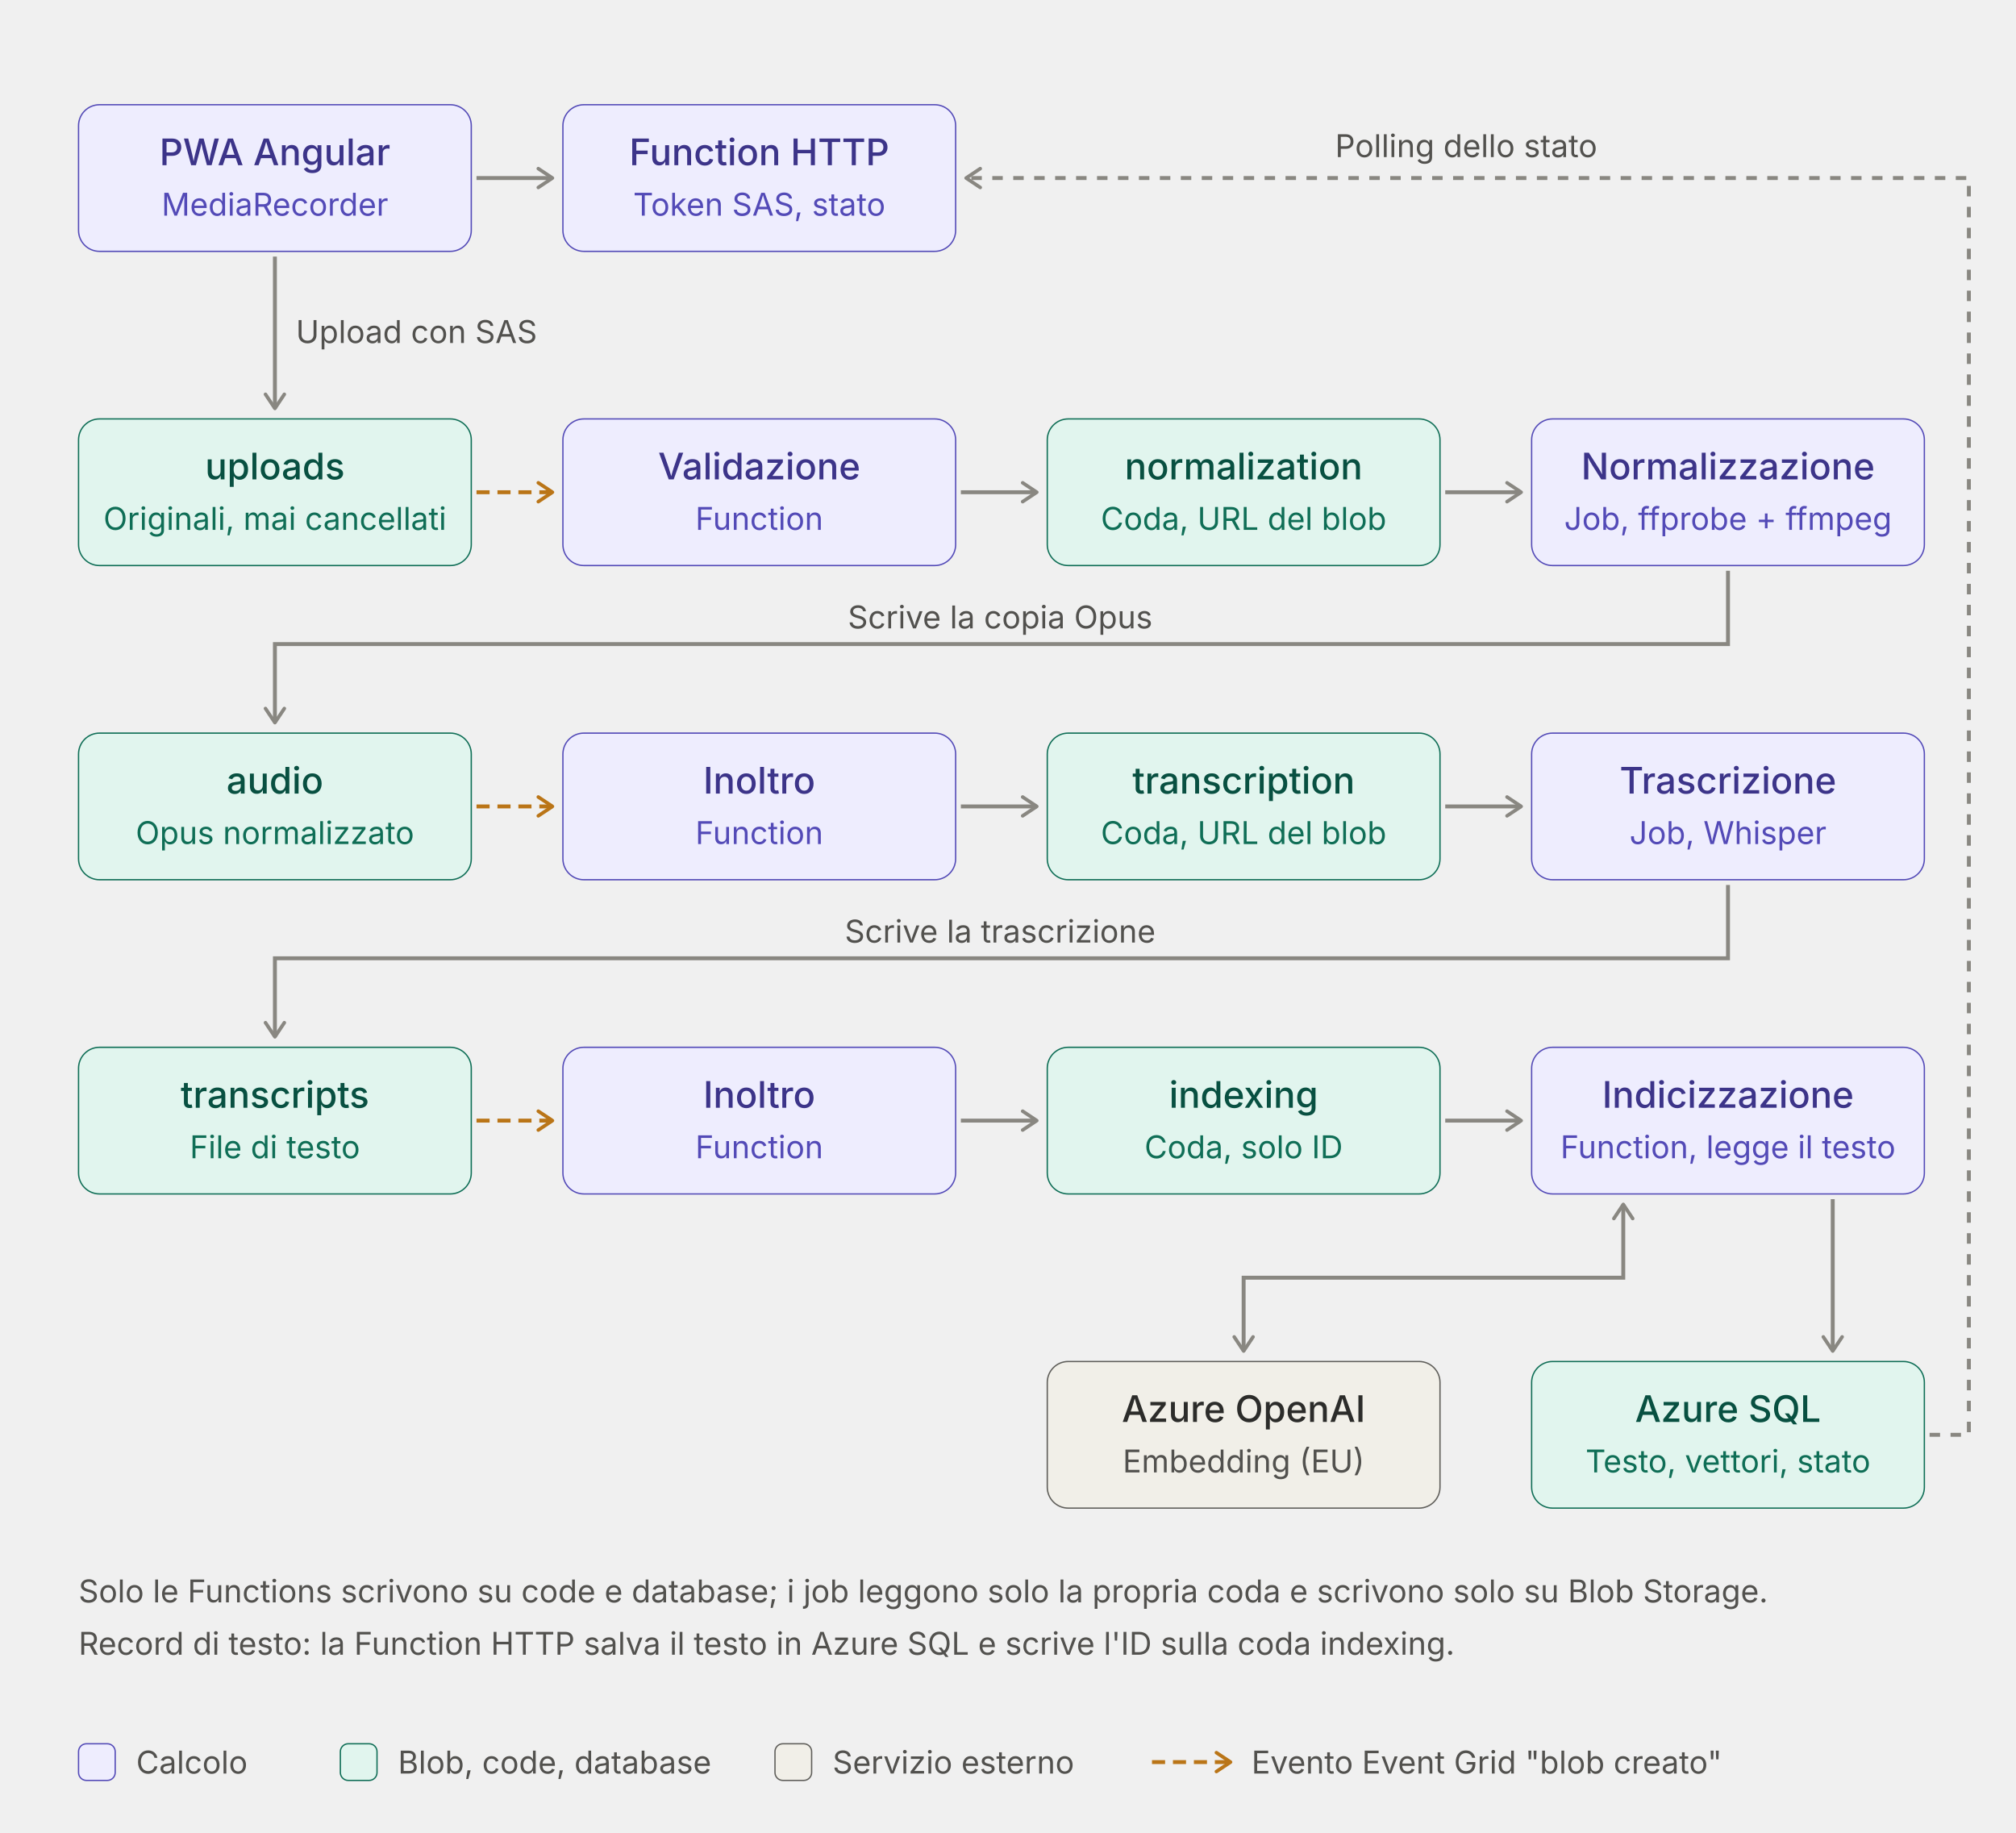
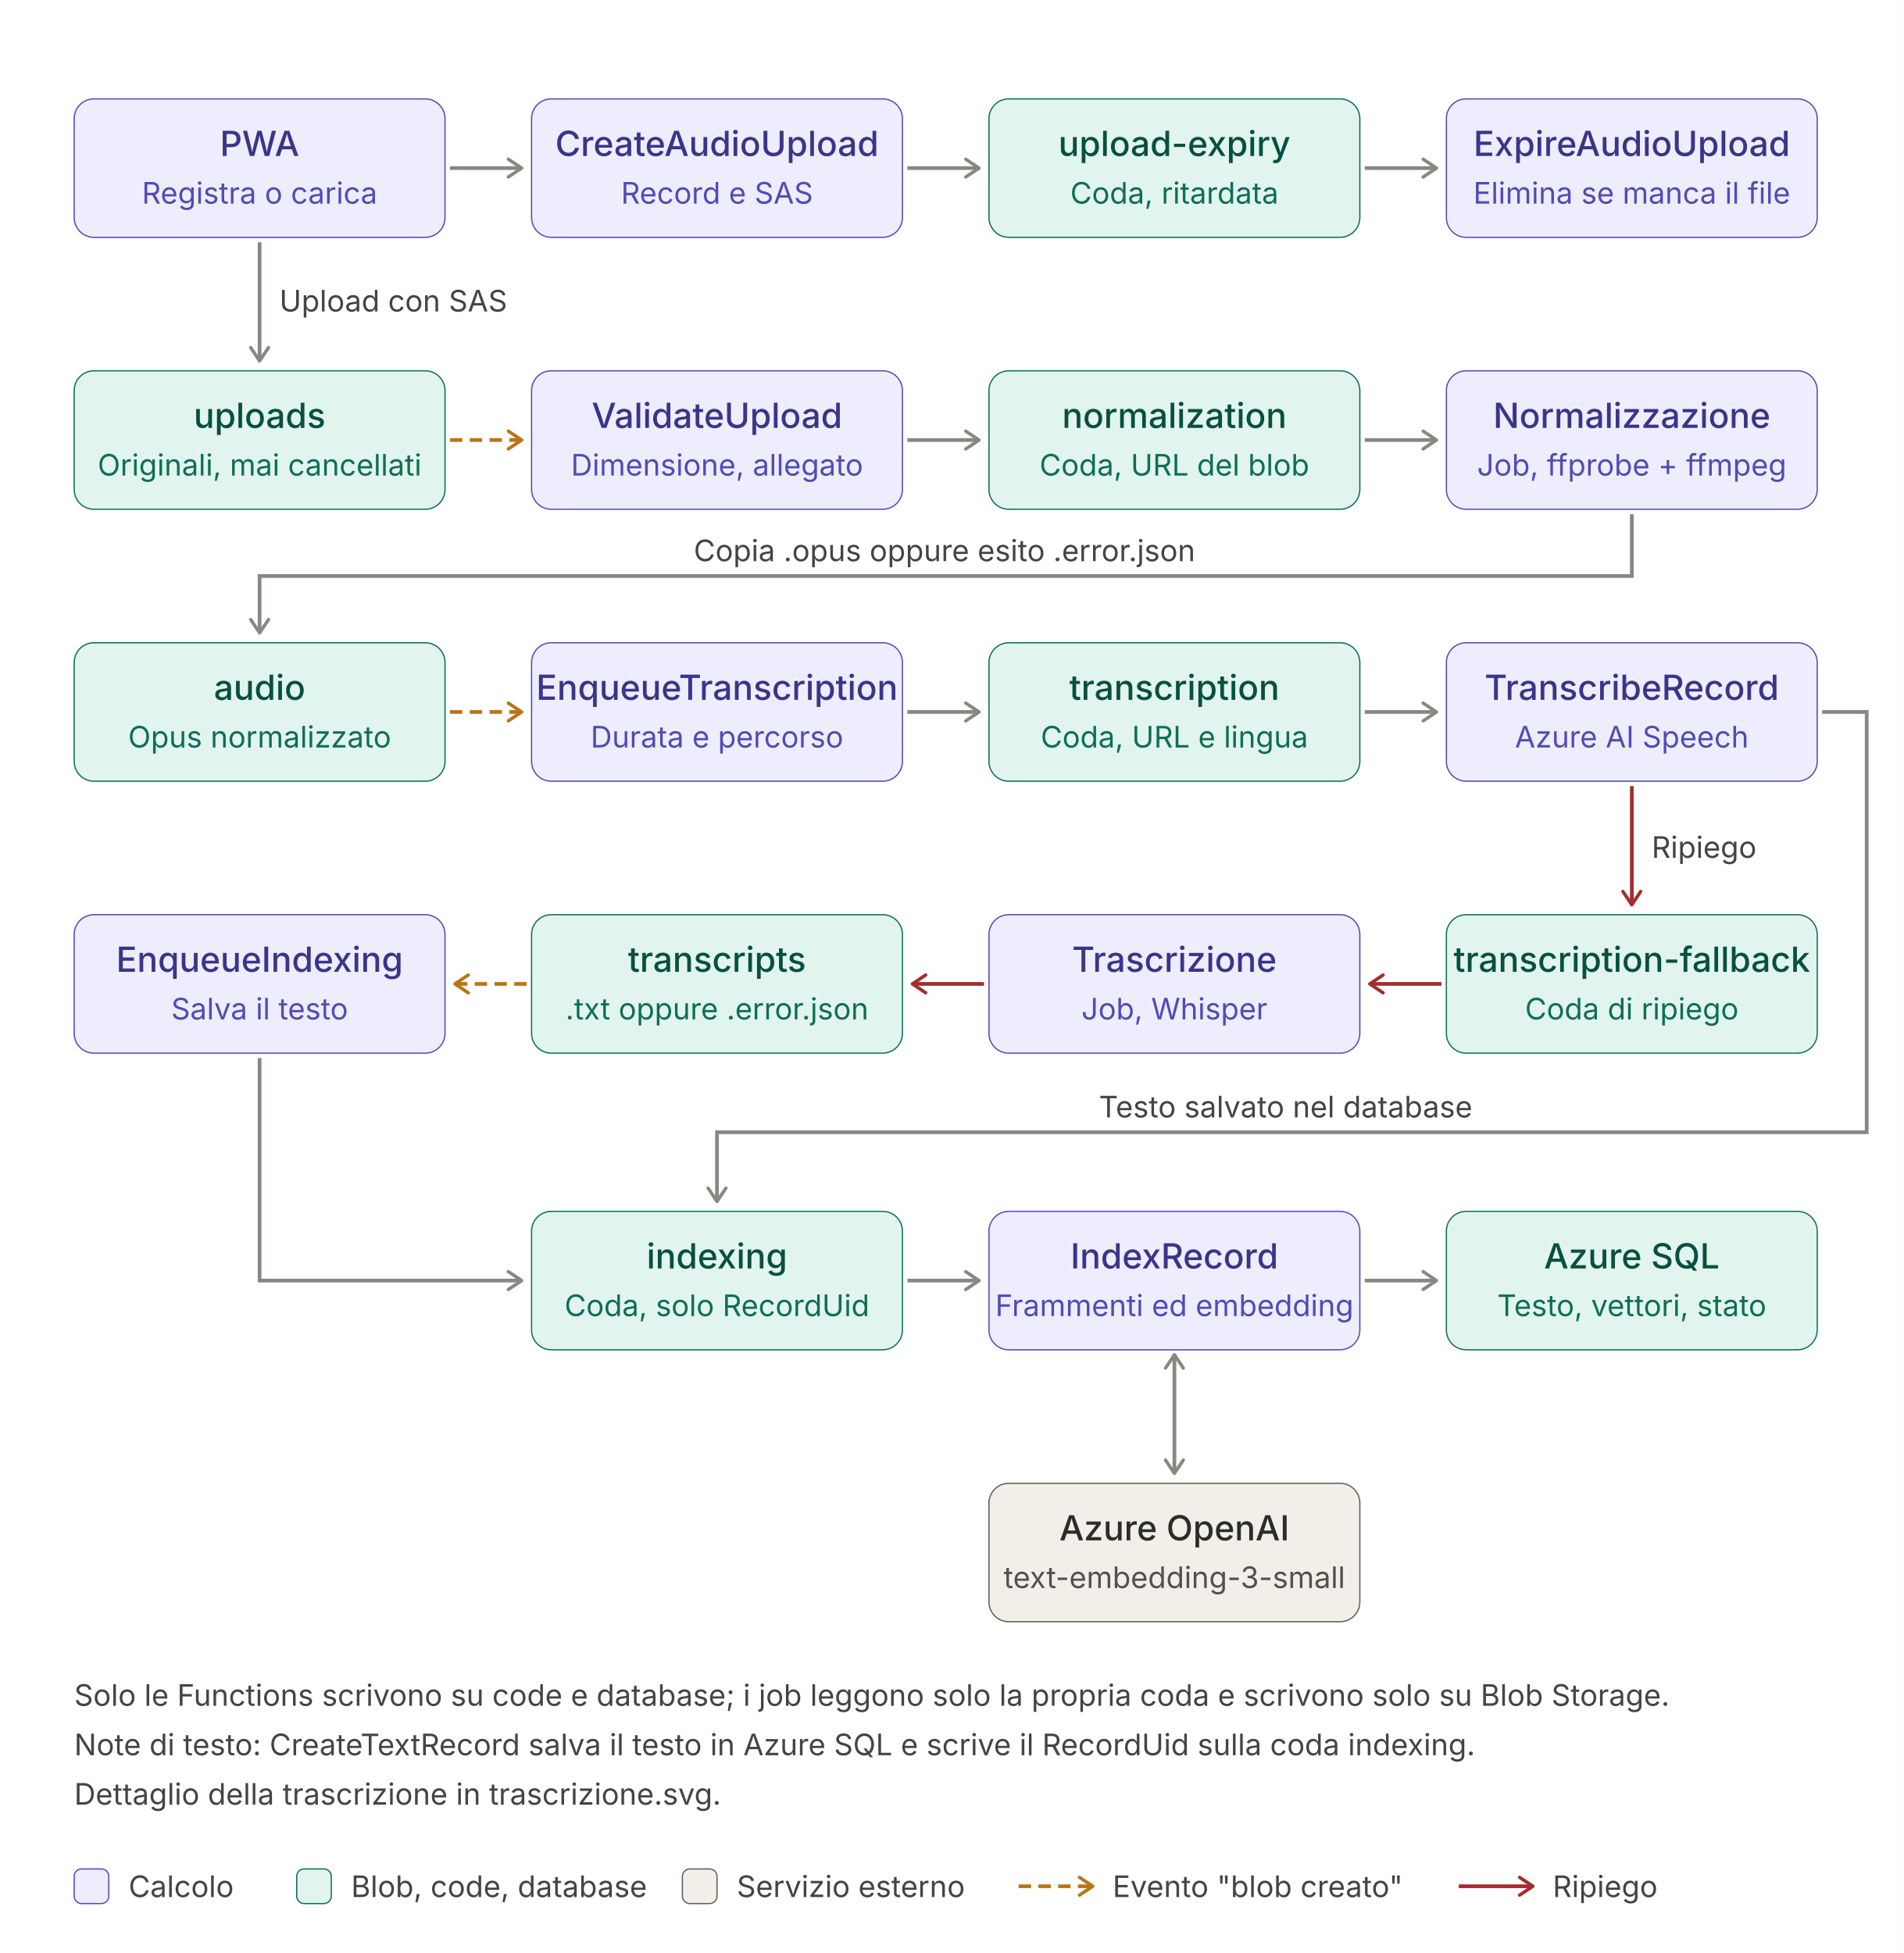
- <svg xmlns="http://www.w3.org/2000/svg" width="100%" viewBox="0 0 770 700" role="img">
+ <svg xmlns="http://www.w3.org/2000/svg" width="100%" viewBox="0 0 770 790" role="img">
  <style>
-   text { font-family: anthropic-sans, -apple-system, BlinkMacSystemFont, "Segoe UI", sans-serif; }
+   text { font-family: -apple-system, BlinkMacSystemFont, "Segoe UI", sans-serif; }
+   .bg { fill: #ffffff; }
  .compute rect { fill: rgb(238, 237, 254); stroke: rgb(83, 74, 183); }
  .compute .t { fill: rgb(60, 52, 137); }
  .compute .s { fill: rgb(83, 74, 183); }
  .storage rect { fill: rgb(225, 245, 238); stroke: rgb(15, 110, 86); }
  .storage .t { fill: rgb(8, 80, 65); }
  .storage .s { fill: rgb(15, 110, 86); }
  .external rect { fill: rgb(241, 239, 232); stroke: rgb(95, 94, 90); }
  .external .t { fill: rgb(44, 44, 42); }
  .external .s { fill: rgb(82, 81, 78); }
  .t { font-size: 14px; font-weight: 500; }
  .s, .label { font-size: 12px; font-weight: 400; }
-   .label { fill: rgb(82, 81, 78); }
+   .label { fill: rgb(68, 68, 65); paint-order: stroke; stroke: #ffffff; stroke-width: 4px; stroke-linejoin: round; }
  .flow { fill: none; stroke: rgb(137, 135, 129); stroke-width: 1.5px; }
+   .fallback { fill: none; stroke: rgb(163, 45, 45); stroke-width: 1.5px; }
  .event { fill: none; stroke: rgb(186, 117, 23); stroke-width: 1.5px; stroke-dasharray: 5 3; }
</style>
  <defs>
    <marker id="arrow" viewBox="0 0 10 10" refX="8" refY="5" markerWidth="6" markerHeight="6" orient="auto-start-reverse">
      <path d="M2 1L8 5L2 9" fill="none" stroke="context-stroke" stroke-width="1.5" stroke-linecap="round" stroke-linejoin="round" />
    </marker>
  </defs>
+   <rect class="bg" width="770" height="790" />
  <g class="compute">
    <rect x="30" y="40" width="150" height="56" rx="8" stroke-width="0.5" />
-     <text class="t" x="105" y="58" text-anchor="middle" dominant-baseline="central">PWA Angular</text>
-     <text class="s" x="105" y="78" text-anchor="middle" dominant-baseline="central">MediaRecorder</text>
+     <text class="t" x="105" y="58" text-anchor="middle" dominant-baseline="central">PWA</text>
+     <text class="s" x="105" y="78" text-anchor="middle" dominant-baseline="central">Registra o carica</text>
  </g>
  <g class="compute">
    <rect x="215" y="40" width="150" height="56" rx="8" stroke-width="0.5" />
-     <text class="t" x="290" y="58" text-anchor="middle" dominant-baseline="central">Function HTTP</text>
-     <text class="s" x="290" y="78" text-anchor="middle" dominant-baseline="central">Token SAS, stato</text>
+     <text class="t" x="290" y="58" text-anchor="middle" dominant-baseline="central">CreateAudioUpload</text>
+     <text class="s" x="290" y="78" text-anchor="middle" dominant-baseline="central">Record e SAS</text>
  </g>
  <g class="storage">
-     <rect x="30" y="160" width="150" height="56" rx="8" stroke-width="0.5" />
-     <text class="t" x="105" y="178" text-anchor="middle" dominant-baseline="central">uploads</text>
-     <text class="s" x="105" y="198" text-anchor="middle" dominant-baseline="central">Originali, mai cancellati</text>
+     <rect x="400" y="40" width="150" height="56" rx="8" stroke-width="0.5" />
+     <text class="t" x="475" y="58" text-anchor="middle" dominant-baseline="central">upload-expiry</text>
+     <text class="s" x="475" y="78" text-anchor="middle" dominant-baseline="central">Coda, ritardata</text>
  </g>
  <g class="compute">
-     <rect x="215" y="160" width="150" height="56" rx="8" stroke-width="0.5" />
-     <text class="t" x="290" y="178" text-anchor="middle" dominant-baseline="central">Validazione</text>
-     <text class="s" x="290" y="198" text-anchor="middle" dominant-baseline="central">Function</text>
+     <rect x="585" y="40" width="150" height="56" rx="8" stroke-width="0.5" />
+     <text class="t" x="660" y="58" text-anchor="middle" dominant-baseline="central">ExpireAudioUpload</text>
+     <text class="s" x="660" y="78" text-anchor="middle" dominant-baseline="central">Elimina se manca il file</text>
+   </g>
+   <line class="flow" x1="182" y1="68" x2="211" y2="68" marker-end="url(#arrow)" />
+   <line class="flow" x1="367" y1="68" x2="396" y2="68" marker-end="url(#arrow)" />
+   <line class="flow" x1="552" y1="68" x2="581" y2="68" marker-end="url(#arrow)" />
+   <line class="flow" x1="105" y1="98" x2="105" y2="146" marker-end="url(#arrow)" />
+   <text class="label" x="113" y="126">Upload con SAS</text>
+   <g class="storage">
+     <rect x="30" y="150" width="150" height="56" rx="8" stroke-width="0.5" />
+     <text class="t" x="105" y="168" text-anchor="middle" dominant-baseline="central">uploads</text>
+     <text class="s" x="105" y="188" text-anchor="middle" dominant-baseline="central">Originali, mai cancellati</text>
+   </g>
+   <g class="compute">
+     <rect x="215" y="150" width="150" height="56" rx="8" stroke-width="0.5" />
+     <text class="t" x="290" y="168" text-anchor="middle" dominant-baseline="central">ValidateUpload</text>
+     <text class="s" x="290" y="188" text-anchor="middle" dominant-baseline="central">Dimensione, allegato</text>
  </g>
  <g class="storage">
-     <rect x="400" y="160" width="150" height="56" rx="8" stroke-width="0.5" />
-     <text class="t" x="475" y="178" text-anchor="middle" dominant-baseline="central">normalization</text>
-     <text class="s" x="475" y="198" text-anchor="middle" dominant-baseline="central">Coda, URL del blob</text>
+     <rect x="400" y="150" width="150" height="56" rx="8" stroke-width="0.5" />
+     <text class="t" x="475" y="168" text-anchor="middle" dominant-baseline="central">normalization</text>
+     <text class="s" x="475" y="188" text-anchor="middle" dominant-baseline="central">Coda, URL del blob</text>
  </g>
  <g class="compute">
-     <rect x="585" y="160" width="150" height="56" rx="8" stroke-width="0.5" />
-     <text class="t" x="660" y="178" text-anchor="middle" dominant-baseline="central">Normalizzazione</text>
-     <text class="s" x="660" y="198" text-anchor="middle" dominant-baseline="central">Job, ffprobe + ffmpeg</text>
+     <rect x="585" y="150" width="150" height="56" rx="8" stroke-width="0.5" />
+     <text class="t" x="660" y="168" text-anchor="middle" dominant-baseline="central">Normalizzazione</text>
+     <text class="s" x="660" y="188" text-anchor="middle" dominant-baseline="central">Job, ffprobe + ffmpeg</text>
+   </g>
+   <line class="event" x1="182" y1="178" x2="211" y2="178" marker-end="url(#arrow)" />
+   <line class="flow" x1="367" y1="178" x2="396" y2="178" marker-end="url(#arrow)" />
+   <line class="flow" x1="552" y1="178" x2="581" y2="178" marker-end="url(#arrow)" />
+   <path class="flow" d="M660 208 L660 233 L105 233 L105 256" marker-end="url(#arrow)" />
+   <text class="label" x="382" y="227" text-anchor="middle">Copia .opus oppure esito .error.json</text>
+   <g class="storage">
+     <rect x="30" y="260" width="150" height="56" rx="8" stroke-width="0.5" />
+     <text class="t" x="105" y="278" text-anchor="middle" dominant-baseline="central">audio</text>
+     <text class="s" x="105" y="298" text-anchor="middle" dominant-baseline="central">Opus normalizzato</text>
+   </g>
+   <g class="compute">
+     <rect x="215" y="260" width="150" height="56" rx="8" stroke-width="0.5" />
+     <text class="t" x="290" y="278" text-anchor="middle" dominant-baseline="central">EnqueueTranscription</text>
+     <text class="s" x="290" y="298" text-anchor="middle" dominant-baseline="central">Durata e percorso</text>
  </g>
  <g class="storage">
-     <rect x="30" y="280" width="150" height="56" rx="8" stroke-width="0.5" />
-     <text class="t" x="105" y="298" text-anchor="middle" dominant-baseline="central">audio</text>
-     <text class="s" x="105" y="318" text-anchor="middle" dominant-baseline="central">Opus normalizzato</text>
+     <rect x="400" y="260" width="150" height="56" rx="8" stroke-width="0.5" />
+     <text class="t" x="475" y="278" text-anchor="middle" dominant-baseline="central">transcription</text>
+     <text class="s" x="475" y="298" text-anchor="middle" dominant-baseline="central">Coda, URL e lingua</text>
  </g>
  <g class="compute">
-     <rect x="215" y="280" width="150" height="56" rx="8" stroke-width="0.5" />
-     <text class="t" x="290" y="298" text-anchor="middle" dominant-baseline="central">Inoltro</text>
-     <text class="s" x="290" y="318" text-anchor="middle" dominant-baseline="central">Function</text>
+     <rect x="585" y="260" width="150" height="56" rx="8" stroke-width="0.5" />
+     <text class="t" x="660" y="278" text-anchor="middle" dominant-baseline="central">TranscribeRecord</text>
+     <text class="s" x="660" y="298" text-anchor="middle" dominant-baseline="central">Azure AI Speech</text>
+   </g>
+   <line class="event" x1="182" y1="288" x2="211" y2="288" marker-end="url(#arrow)" />
+   <line class="flow" x1="367" y1="288" x2="396" y2="288" marker-end="url(#arrow)" />
+   <line class="flow" x1="552" y1="288" x2="581" y2="288" marker-end="url(#arrow)" />
+   <g class="storage">
+     <rect x="585" y="370" width="150" height="56" rx="8" stroke-width="0.5" />
+     <text class="t" x="660" y="388" text-anchor="middle" dominant-baseline="central">transcription-fallback</text>
+     <text class="s" x="660" y="408" text-anchor="middle" dominant-baseline="central">Coda di ripiego</text>
+   </g>
+   <g class="compute">
+     <rect x="400" y="370" width="150" height="56" rx="8" stroke-width="0.5" />
+     <text class="t" x="475" y="388" text-anchor="middle" dominant-baseline="central">Trascrizione</text>
+     <text class="s" x="475" y="408" text-anchor="middle" dominant-baseline="central">Job, Whisper</text>
  </g>
  <g class="storage">
-     <rect x="400" y="280" width="150" height="56" rx="8" stroke-width="0.5" />
-     <text class="t" x="475" y="298" text-anchor="middle" dominant-baseline="central">transcription</text>
-     <text class="s" x="475" y="318" text-anchor="middle" dominant-baseline="central">Coda, URL del blob</text>
+     <rect x="215" y="370" width="150" height="56" rx="8" stroke-width="0.5" />
+     <text class="t" x="290" y="388" text-anchor="middle" dominant-baseline="central">transcripts</text>
+     <text class="s" x="290" y="408" text-anchor="middle" dominant-baseline="central">.txt oppure .error.json</text>
  </g>
  <g class="compute">
-     <rect x="585" y="280" width="150" height="56" rx="8" stroke-width="0.5" />
-     <text class="t" x="660" y="298" text-anchor="middle" dominant-baseline="central">Trascrizione</text>
-     <text class="s" x="660" y="318" text-anchor="middle" dominant-baseline="central">Job, Whisper</text>
+     <rect x="30" y="370" width="150" height="56" rx="8" stroke-width="0.5" />
+     <text class="t" x="105" y="388" text-anchor="middle" dominant-baseline="central">EnqueueIndexing</text>
+     <text class="s" x="105" y="408" text-anchor="middle" dominant-baseline="central">Salva il testo</text>
+   </g>
+   <line class="fallback" x1="660" y1="318" x2="660" y2="366" marker-end="url(#arrow)" />
+   <text class="label" x="668" y="347">Ripiego</text>
+   <line class="fallback" x1="583" y1="398" x2="554" y2="398" marker-end="url(#arrow)" />
+   <line class="fallback" x1="398" y1="398" x2="369" y2="398" marker-end="url(#arrow)" />
+   <line class="event" x1="213" y1="398" x2="184" y2="398" marker-end="url(#arrow)" />
+   <g class="storage">
+     <rect x="215" y="490" width="150" height="56" rx="8" stroke-width="0.5" />
+     <text class="t" x="290" y="508" text-anchor="middle" dominant-baseline="central">indexing</text>
+     <text class="s" x="290" y="528" text-anchor="middle" dominant-baseline="central">Coda, solo RecordUid</text>
+   </g>
+   <g class="compute">
+     <rect x="400" y="490" width="150" height="56" rx="8" stroke-width="0.5" />
+     <text class="t" x="475" y="508" text-anchor="middle" dominant-baseline="central">IndexRecord</text>
+     <text class="s" x="475" y="528" text-anchor="middle" dominant-baseline="central">Frammenti ed embedding</text>
  </g>
  <g class="storage">
-     <rect x="30" y="400" width="150" height="56" rx="8" stroke-width="0.5" />
-     <text class="t" x="105" y="418" text-anchor="middle" dominant-baseline="central">transcripts</text>
-     <text class="s" x="105" y="438" text-anchor="middle" dominant-baseline="central">File di testo</text>
-   </g>
-   <g class="compute">
-     <rect x="215" y="400" width="150" height="56" rx="8" stroke-width="0.5" />
-     <text class="t" x="290" y="418" text-anchor="middle" dominant-baseline="central">Inoltro</text>
-     <text class="s" x="290" y="438" text-anchor="middle" dominant-baseline="central">Function</text>
-   </g>
-   <g class="storage">
-     <rect x="400" y="400" width="150" height="56" rx="8" stroke-width="0.5" />
-     <text class="t" x="475" y="418" text-anchor="middle" dominant-baseline="central">indexing</text>
-     <text class="s" x="475" y="438" text-anchor="middle" dominant-baseline="central">Coda, solo ID</text>
-   </g>
-   <g class="compute">
-     <rect x="585" y="400" width="150" height="56" rx="8" stroke-width="0.5" />
-     <text class="t" x="660" y="418" text-anchor="middle" dominant-baseline="central">Indicizzazione</text>
-     <text class="s" x="660" y="438" text-anchor="middle" dominant-baseline="central">Function, legge il testo</text>
+     <rect x="585" y="490" width="150" height="56" rx="8" stroke-width="0.5" />
+     <text class="t" x="660" y="508" text-anchor="middle" dominant-baseline="central">Azure SQL</text>
+     <text class="s" x="660" y="528" text-anchor="middle" dominant-baseline="central">Testo, vettori, stato</text>
  </g>
  <g class="external">
-     <rect x="400" y="520" width="150" height="56" rx="8" stroke-width="0.5" />
-     <text class="t" x="475" y="538" text-anchor="middle" dominant-baseline="central">Azure OpenAI</text>
-     <text class="s" x="475" y="558" text-anchor="middle" dominant-baseline="central">Embedding (EU)</text>
+     <rect x="400" y="600" width="150" height="56" rx="8" stroke-width="0.5" />
+     <text class="t" x="475" y="618" text-anchor="middle" dominant-baseline="central">Azure OpenAI</text>
+     <text class="s" x="475" y="638" text-anchor="middle" dominant-baseline="central">text-embedding-3-small</text>
  </g>
+   <path class="flow" d="M105 428 L105 518 L211 518" marker-end="url(#arrow)" />
+   <path class="flow" d="M737 288 L755 288 L755 458 L290 458 L290 486" marker-end="url(#arrow)" />
+   <text class="label" x="520" y="452" text-anchor="middle">Testo salvato nel database</text>
+   <line class="flow" x1="367" y1="518" x2="396" y2="518" marker-end="url(#arrow)" />
+   <line class="flow" x1="552" y1="518" x2="581" y2="518" marker-end="url(#arrow)" />
+   <line class="flow" x1="475" y1="548" x2="475" y2="596" marker-start="url(#arrow)" marker-end="url(#arrow)" />
+   <text class="label" x="30" y="690">Solo le Functions scrivono su code e database; i job leggono solo la propria coda e scrivono solo su Blob Storage.</text>
+   <text class="label" x="30" y="710">Note di testo: CreateTextRecord salva il testo in Azure SQL e scrive il RecordUid sulla coda indexing.</text>
+   <text class="label" x="30" y="730">Dettaglio della trascrizione in trascrizione.svg.</text>
+   <g class="compute">
+     <rect x="30" y="756" width="14" height="14" rx="3" stroke-width="0.5" />
+   </g>
+   <text class="label" x="52" y="763" dominant-baseline="central">Calcolo</text>
  <g class="storage">
-     <rect x="585" y="520" width="150" height="56" rx="8" stroke-width="0.5" />
-     <text class="t" x="660" y="538" text-anchor="middle" dominant-baseline="central">Azure SQL</text>
-     <text class="s" x="660" y="558" text-anchor="middle" dominant-baseline="central">Testo, vettori, stato</text>
+     <rect x="120" y="756" width="14" height="14" rx="3" stroke-width="0.5" />
  </g>
-   <line class="flow" x1="182" y1="68" x2="211" y2="68" marker-end="url(#arrow)" />
-   <line class="flow" x1="105" y1="98" x2="105" y2="156" marker-end="url(#arrow)" />
-   <text class="label" x="113" y="131">Upload con SAS</text>
-   <line class="event" x1="182" y1="188" x2="211" y2="188" marker-end="url(#arrow)" />
-   <line class="flow" x1="367" y1="188" x2="396" y2="188" marker-end="url(#arrow)" />
-   <line class="flow" x1="552" y1="188" x2="581" y2="188" marker-end="url(#arrow)" />
-   <path class="flow" d="M660 218 L660 246 L105 246 L105 276" marker-end="url(#arrow)" />
-   <text class="label" x="382" y="240" text-anchor="middle">Scrive la copia Opus</text>
-   <line class="event" x1="182" y1="308" x2="211" y2="308" marker-end="url(#arrow)" />
-   <line class="flow" x1="367" y1="308" x2="396" y2="308" marker-end="url(#arrow)" />
-   <line class="flow" x1="552" y1="308" x2="581" y2="308" marker-end="url(#arrow)" />
-   <path class="flow" d="M660 338 L660 366 L105 366 L105 396" marker-end="url(#arrow)" />
-   <text class="label" x="382" y="360" text-anchor="middle">Scrive la trascrizione</text>
-   <line class="event" x1="182" y1="428" x2="211" y2="428" marker-end="url(#arrow)" />
-   <line class="flow" x1="367" y1="428" x2="396" y2="428" marker-end="url(#arrow)" />
-   <line class="flow" x1="552" y1="428" x2="581" y2="428" marker-end="url(#arrow)" />
-   <path class="flow" d="M620 460 L620 488 L475 488 L475 516" marker-start="url(#arrow)" marker-end="url(#arrow)" />
-   <line class="flow" x1="700" y1="458" x2="700" y2="516" marker-end="url(#arrow)" />
-   <path class="flow" d="M737 548 L752 548 L752 68 L369 68" stroke-dasharray="4 4" marker-end="url(#arrow)" />
-   <text class="label" x="560" y="60" text-anchor="middle">Polling dello stato</text>
-   <text class="label" x="30" y="612">Solo le Functions scrivono su code e database; i job leggono solo la propria coda e scrivono solo su Blob Storage.</text>
-   <text class="label" x="30" y="632">Record di testo: la Function HTTP salva il testo in Azure SQL e scrive l'ID sulla coda indexing.</text>
-   <g class="compute">
-     <rect x="30" y="666" width="14" height="14" rx="3" stroke-width="0.5" />
+   <text class="label" x="142" y="763" dominant-baseline="central">Blob, code, database</text>
+   <g class="external">
+     <rect x="276" y="756" width="14" height="14" rx="3" stroke-width="0.5" />
  </g>
-   <text class="label" x="52" y="673" dominant-baseline="central">Calcolo</text>
-   <g class="storage">
-     <rect x="130" y="666" width="14" height="14" rx="3" stroke-width="0.5" />
-   </g>
-   <text class="label" x="152" y="673" dominant-baseline="central">Blob, code, database</text>
-   <g class="external">
-     <rect x="296" y="666" width="14" height="14" rx="3" stroke-width="0.5" />
-   </g>
-   <text class="label" x="318" y="673" dominant-baseline="central">Servizio esterno</text>
-   <line class="event" x1="440" y1="673" x2="470" y2="673" marker-end="url(#arrow)" />
-   <text class="label" x="478" y="673" dominant-baseline="central">Evento Event Grid "blob creato"</text>
+   <text class="label" x="298" y="763" dominant-baseline="central">Servizio esterno</text>
+   <line class="event" x1="412" y1="763" x2="442" y2="763" marker-end="url(#arrow)" />
+   <text class="label" x="450" y="763" dominant-baseline="central">Evento "blob creato"</text>
+   <line class="fallback" x1="590" y1="763" x2="620" y2="763" marker-end="url(#arrow)" />
+   <text class="label" x="628" y="763" dominant-baseline="central">Ripiego</text>
</svg>
